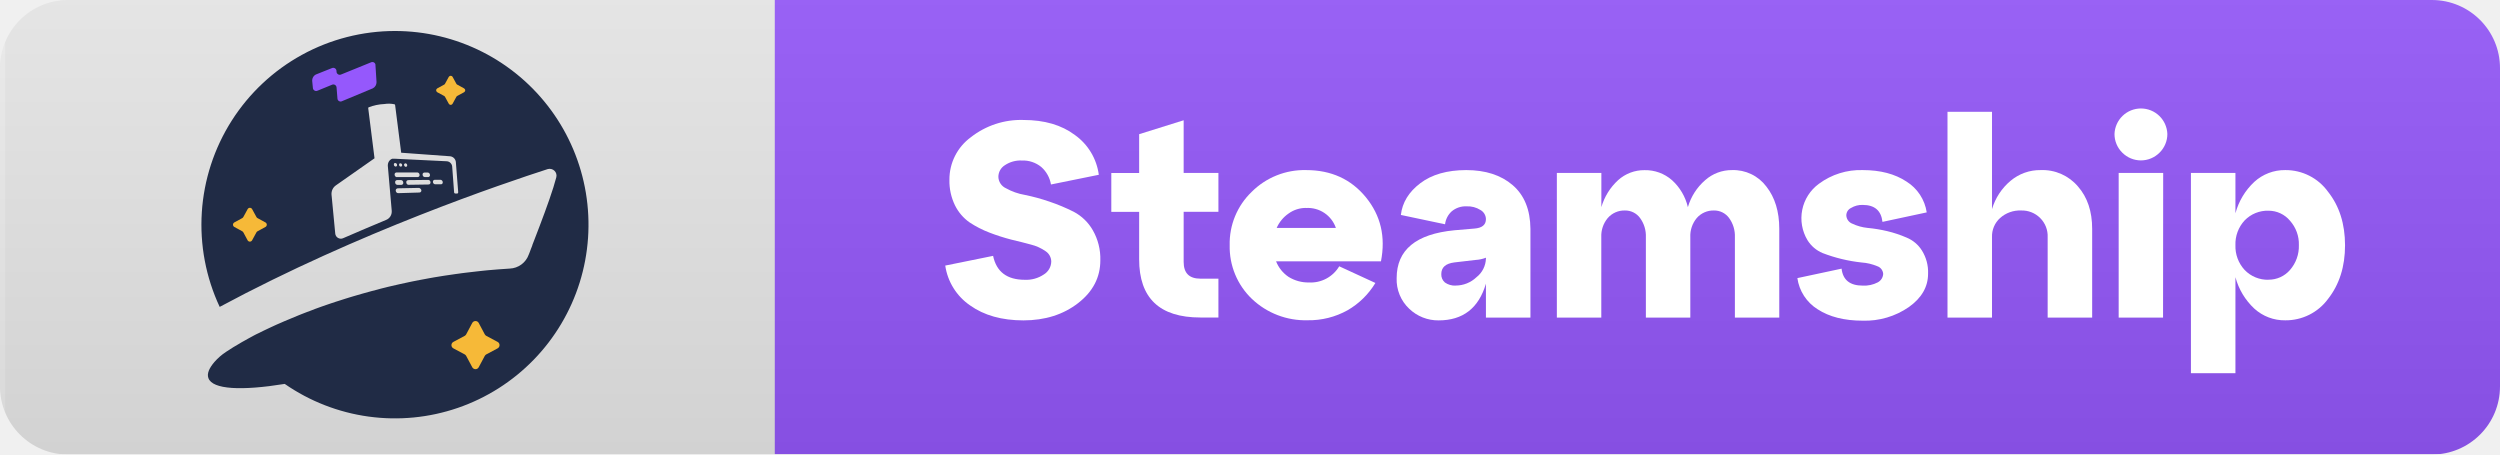
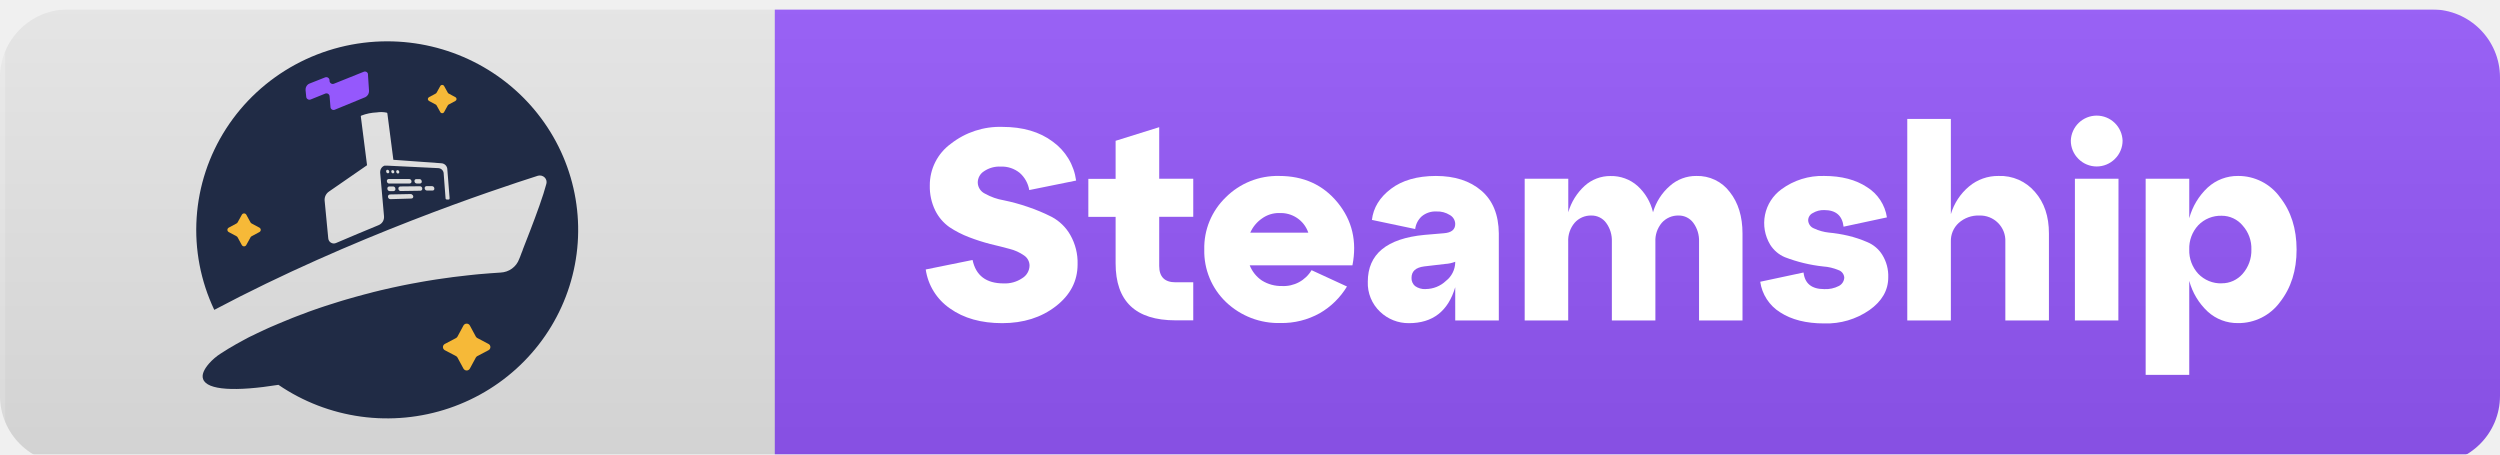
- <svg xmlns="http://www.w3.org/2000/svg" width="484" height="88" viewBox="0 0 484 88" fill="none">
+ <svg xmlns="http://www.w3.org/2000/svg" width="110" height="20" viewBox="0 0 110 20" fill="none">
  <g clip-path="url(#clip0_2_2)">
-     <mask id="mask0_2_2" style="mask-type:luminance" maskUnits="userSpaceOnUse" x="0" y="0" width="484" height="88">
-       <path d="M13.2 0H470.8C478.104 0 484 5.896 484 13.2V74.8C484 82.104 478.104 88 470.8 88H13.2C5.896 88 0 82.104 0 74.8V13.2C0 5.896 5.896 0 13.2 0Z" fill="white" />
+     <mask id="mask0_2_2" style="mask-type:luminance" maskUnits="userSpaceOnUse" x="0" y="0" width="110" height="21">
+       <path d="M3 0.413H107C108.66 0.413 110 1.753 110 3.413V17.413C110 19.073 108.66 20.413 107 20.413H3C1.34 20.413 0 19.073 0 17.413V3.413C0 1.753 1.34 0.413 3 0.413Z" fill="white" />
    </mask>
    <g mask="url(#mask0_2_2)">
-       <path d="M1 0H150.6V88H1V0Z" fill="#EAEAEA" />
-       <path d="M150 0H488.8V88H150V0Z" fill="#9558FC" />
-       <path d="M0 0H488.4V88H0V0Z" fill="url(#paint0_linear_2_2)" />
+       <path d="M0.227 0.413H34.227V20.413H0.227V0.413Z" fill="#EAEAEA" />
+       <path d="M34.091 0.413H111.091V20.413H34.091V0.413Z" fill="#9558FC" />
+       <path d="M0 0.413H111V20.413H0V0.413Z" fill="url(#paint0_linear_2_2)" />
    </g>
    <g clip-path="url(#clip1_2_2)">
-       <path fill-rule="evenodd" clip-rule="evenodd" d="M76.476 6C70.169 5.999 63.964 7.591 58.435 10.629C52.906 13.667 48.233 18.052 44.848 23.378C41.463 28.704 39.477 34.799 39.072 41.098C38.667 47.397 39.857 53.697 42.532 59.413C69.559 44.885 97.499 35.505 106.058 32.73C106.286 32.668 106.526 32.668 106.753 32.73C106.975 32.786 107.178 32.9 107.342 33.06C107.511 33.221 107.633 33.424 107.695 33.649C107.757 33.877 107.757 34.117 107.695 34.344C107.106 36.648 105.782 40.313 104.504 43.683C104.104 44.755 103.704 45.792 103.327 46.752L103.062 47.436V47.483C103.021 47.6 102.974 47.712 102.932 47.83C102.891 47.925 102.856 48.025 102.815 48.119L102.597 48.708C102.593 48.737 102.583 48.766 102.567 48.791L102.361 49.303C102.087 50.065 101.593 50.728 100.94 51.208C100.288 51.687 99.508 51.962 98.7 51.996L96.563 52.143L95.862 52.202L94.449 52.32L93.619 52.402L92.336 52.544L90.258 52.785L89.363 52.897L88.868 52.968L88.203 53.056L87.314 53.186L86.137 53.357L85.254 53.498L84.129 53.681L83.264 53.834L82.122 54.046L81.298 54.199L80.12 54.429L79.373 54.582L77.459 54.995L75.587 55.425L75.058 55.548L74.692 55.643L73.739 55.878L73.015 56.079L71.92 56.361L70.154 56.85L68.388 57.363L67.605 57.599L66.657 57.893L65.909 58.135L64.961 58.435L64.214 58.683L63.295 58.995L62.577 59.242L61.653 59.572L60.988 59.814L59.999 60.203L59.41 60.415L58.498 60.768L58.085 60.933L57.903 61.004L57.762 61.063L56.443 61.611L56.007 61.793L54.959 62.229L54.441 62.459L53.57 62.836L53.04 63.078L52.228 63.455L51.704 63.702L50.921 64.073L50.426 64.321L50.232 64.421L49.644 64.698L49.178 64.939C48.919 65.075 48.666 65.21 48.431 65.346L48.019 65.57L47.242 66.006L46.888 66.2L46.718 66.3C45.664 66.89 44.687 67.514 43.774 68.115C42.939 68.659 42.183 69.316 41.525 70.065C40.472 71.291 40.03 72.357 40.348 73.2C41.131 75.415 46.759 75.68 55.124 74.325C59.955 77.674 65.506 79.84 71.328 80.646C77.149 81.452 83.079 80.877 88.637 78.966C94.196 77.055 99.227 73.862 103.325 69.646C107.422 65.429 110.472 60.307 112.226 54.694C113.98 49.08 114.39 43.132 113.423 37.33C112.457 31.529 110.139 26.036 106.66 21.296C103.18 16.556 98.634 12.702 93.391 10.045C88.148 7.388 82.353 6.002 76.476 6ZM88.25 31.334C88.212 31.044 88.073 30.776 87.858 30.578C87.643 30.38 87.365 30.264 87.073 30.25L77.671 29.566L76.494 20.34C76.489 20.306 76.475 20.273 76.453 20.246C76.433 20.217 76.404 20.196 76.37 20.187C75.727 20.05 75.065 20.034 74.416 20.14C73.375 20.183 72.349 20.398 71.378 20.776C71.34 20.792 71.308 20.821 71.29 20.859C71.278 20.895 71.278 20.934 71.29 20.971L72.508 30.645L65.02 35.894C64.735 36.095 64.508 36.367 64.361 36.683C64.217 36.999 64.156 37.346 64.184 37.691L64.903 45.22C64.919 45.392 64.975 45.558 65.067 45.703C65.158 45.849 65.284 45.971 65.432 46.057C65.581 46.145 65.749 46.197 65.921 46.21C66.095 46.221 66.269 46.188 66.427 46.116C69.276 44.879 72.047 43.7 74.74 42.581C75.097 42.44 75.399 42.185 75.599 41.856C75.792 41.525 75.874 41.141 75.835 40.76L75.081 32.1V32.011C75.081 31.824 75.117 31.638 75.187 31.463C75.254 31.29 75.359 31.133 75.493 31.004C75.547 30.951 75.606 30.903 75.67 30.863L75.752 30.815C75.805 30.784 75.86 30.757 75.917 30.733C75.95 30.738 75.984 30.738 76.017 30.733H76.088H76.135H76.206C76.305 30.721 76.406 30.721 76.506 30.733L86.514 31.222C86.77 31.24 87.012 31.349 87.197 31.528C87.384 31.704 87.505 31.939 87.538 32.194L87.915 37.231C87.915 37.414 88.062 37.485 88.286 37.467H88.521C88.668 37.467 88.721 37.296 88.704 37.161L88.25 31.334ZM76.829 34.28H80.897C80.949 34.274 80.999 34.258 81.045 34.233C81.09 34.205 81.13 34.169 81.162 34.127C81.195 34.085 81.217 34.037 81.227 33.985C81.239 33.933 81.239 33.878 81.227 33.826C81.22 33.714 81.174 33.608 81.098 33.526C81.02 33.444 80.915 33.394 80.803 33.384H76.759C76.704 33.387 76.65 33.401 76.6 33.425C76.549 33.45 76.505 33.487 76.47 33.531C76.435 33.574 76.411 33.625 76.4 33.679C76.385 33.733 76.385 33.79 76.4 33.844C76.406 33.961 76.454 34.071 76.535 34.155C76.616 34.24 76.725 34.292 76.841 34.303L76.829 34.28ZM77.077 37.396L81.198 37.273C81.264 37.275 81.329 37.259 81.386 37.225C81.436 37.2 81.479 37.161 81.51 37.114C81.542 37.068 81.564 37.016 81.574 36.961C81.585 36.906 81.582 36.849 81.569 36.795C81.541 36.685 81.477 36.587 81.386 36.519C81.312 36.438 81.212 36.388 81.103 36.377L76.983 36.459C76.924 36.465 76.868 36.484 76.818 36.513C76.767 36.54 76.722 36.578 76.688 36.624C76.652 36.669 76.628 36.721 76.618 36.778C76.606 36.832 76.606 36.888 76.618 36.943C76.626 37.059 76.675 37.169 76.757 37.252C76.839 37.336 76.948 37.387 77.065 37.396H77.077ZM79.061 35.776L83.017 35.717C83.07 35.709 83.122 35.691 83.17 35.664C83.214 35.635 83.252 35.597 83.282 35.552C83.311 35.508 83.331 35.458 83.341 35.405C83.352 35.355 83.352 35.302 83.341 35.252C83.333 35.146 83.289 35.046 83.217 34.969C83.142 34.894 83.045 34.844 82.94 34.828L79.031 34.869C78.974 34.871 78.918 34.885 78.866 34.91C78.815 34.933 78.77 34.97 78.737 35.016C78.7 35.058 78.674 35.109 78.66 35.163C78.649 35.22 78.649 35.278 78.66 35.334C78.663 35.451 78.709 35.562 78.79 35.646C78.871 35.73 78.98 35.781 79.096 35.788L79.061 35.776ZM82.928 34.28H82.234C82.122 34.27 82.017 34.219 81.939 34.138C81.864 34.056 81.82 33.949 81.816 33.838C81.804 33.787 81.804 33.735 81.816 33.685C81.826 33.635 81.848 33.588 81.88 33.549C81.91 33.508 81.948 33.474 81.992 33.449C82.037 33.422 82.088 33.407 82.14 33.408H82.834C82.945 33.417 83.047 33.468 83.123 33.549C83.172 33.611 83.208 33.682 83.229 33.758C83.251 33.833 83.256 33.913 83.246 33.991C83.233 34.04 83.211 34.086 83.182 34.127C83.154 34.167 83.118 34.201 83.076 34.227C83.031 34.255 82.981 34.273 82.928 34.28ZM76.941 35.794H77.713C77.769 35.791 77.823 35.775 77.871 35.747C77.921 35.719 77.965 35.684 78.001 35.641C78.035 35.595 78.059 35.543 78.072 35.487C78.084 35.433 78.084 35.377 78.072 35.322C78.065 35.205 78.019 35.093 77.942 35.004C77.859 34.92 77.748 34.87 77.63 34.863H76.865C76.81 34.865 76.755 34.88 76.706 34.904C76.658 34.933 76.614 34.969 76.576 35.01C76.542 35.056 76.516 35.108 76.5 35.163C76.488 35.218 76.488 35.274 76.5 35.328C76.501 35.449 76.547 35.564 76.629 35.652C76.714 35.734 76.824 35.784 76.941 35.794ZM85.413 35.676H84.235C84.126 35.667 84.024 35.619 83.947 35.541C83.873 35.462 83.827 35.36 83.817 35.252C83.809 35.201 83.809 35.149 83.817 35.099C83.828 35.05 83.848 35.004 83.876 34.963C83.906 34.92 83.944 34.884 83.988 34.857C84.034 34.833 84.084 34.817 84.135 34.81H85.313C85.42 34.826 85.519 34.879 85.591 34.959C85.665 35.04 85.707 35.143 85.713 35.252C85.725 35.298 85.725 35.347 85.713 35.393C85.707 35.442 85.689 35.489 85.66 35.529C85.636 35.57 85.602 35.605 85.56 35.629C85.515 35.655 85.465 35.671 85.413 35.676ZM76.258 31.77C76.25 31.813 76.25 31.857 76.258 31.899C76.264 31.987 76.3 32.07 76.359 32.135C76.422 32.199 76.505 32.24 76.594 32.253C76.637 32.252 76.679 32.242 76.718 32.224C76.755 32.207 76.788 32.18 76.812 32.147C76.84 32.115 76.861 32.077 76.871 32.035C76.88 31.994 76.88 31.952 76.871 31.911C76.865 31.824 76.83 31.741 76.771 31.676C76.707 31.612 76.624 31.57 76.535 31.558C76.496 31.549 76.456 31.549 76.417 31.558C76.377 31.573 76.342 31.599 76.317 31.634C76.286 31.673 76.265 31.72 76.258 31.77ZM77.265 31.923C77.256 31.884 77.256 31.844 77.265 31.805C77.276 31.764 77.296 31.726 77.324 31.693C77.35 31.662 77.382 31.636 77.418 31.617C77.459 31.608 77.501 31.608 77.542 31.617C77.627 31.627 77.706 31.666 77.766 31.729C77.814 31.783 77.844 31.851 77.854 31.923C77.863 31.964 77.863 32.006 77.854 32.047C77.845 32.087 77.827 32.126 77.801 32.159C77.773 32.191 77.739 32.217 77.701 32.235C77.664 32.254 77.624 32.264 77.583 32.265C77.495 32.254 77.414 32.212 77.353 32.147C77.301 32.084 77.27 32.005 77.265 31.923ZM78.237 31.829C78.228 31.869 78.228 31.912 78.237 31.953C78.242 32.04 78.278 32.123 78.337 32.188C78.397 32.252 78.479 32.291 78.566 32.3C78.607 32.299 78.647 32.289 78.684 32.271C78.719 32.25 78.751 32.224 78.778 32.194C78.802 32.162 78.819 32.126 78.831 32.088C78.84 32.047 78.84 32.005 78.831 31.964C78.825 31.877 78.79 31.794 78.731 31.729C78.67 31.669 78.592 31.63 78.507 31.617C78.466 31.617 78.426 31.628 78.39 31.646C78.35 31.663 78.316 31.689 78.29 31.723C78.257 31.75 78.231 31.784 78.213 31.823L78.237 31.829Z" fill="#202B45" />
-       <path d="M87.626 14.89L88.35 16.216C88.386 16.287 88.444 16.345 88.515 16.381L89.84 17.106C89.907 17.145 89.963 17.199 90.005 17.265C90.043 17.331 90.064 17.406 90.064 17.483C90.064 17.559 90.043 17.635 90.005 17.701C89.963 17.766 89.907 17.821 89.84 17.86L88.515 18.579C88.445 18.618 88.388 18.678 88.35 18.749L87.626 20.075C87.59 20.144 87.534 20.201 87.467 20.24C87.401 20.279 87.326 20.299 87.25 20.299C87.173 20.299 87.098 20.279 87.032 20.24C86.968 20.199 86.915 20.142 86.879 20.075L86.155 18.749C86.117 18.678 86.06 18.618 85.99 18.579L84.659 17.86C84.595 17.819 84.541 17.765 84.5 17.701C84.462 17.635 84.441 17.559 84.441 17.483C84.441 17.406 84.462 17.331 84.5 17.265C84.541 17.201 84.595 17.146 84.659 17.106L85.99 16.381C86.061 16.345 86.119 16.287 86.155 16.216L86.879 14.89C86.917 14.823 86.972 14.767 87.038 14.726C87.104 14.688 87.179 14.668 87.255 14.667C87.33 14.668 87.403 14.688 87.467 14.726C87.534 14.765 87.59 14.822 87.626 14.89Z" fill="#F6B938" />
-       <path d="M48.808 40.478L49.65 42.021C49.697 42.105 49.766 42.174 49.85 42.222L51.392 43.064C51.472 43.104 51.538 43.168 51.58 43.247C51.627 43.323 51.651 43.411 51.651 43.5C51.651 43.589 51.627 43.677 51.58 43.753C51.538 43.832 51.472 43.896 51.392 43.936L49.85 44.779C49.766 44.826 49.697 44.895 49.65 44.979L48.808 46.522C48.764 46.6 48.702 46.665 48.625 46.711C48.549 46.757 48.461 46.782 48.372 46.782C48.283 46.782 48.195 46.757 48.119 46.711C48.043 46.665 47.98 46.6 47.936 46.522L47.106 44.979C47.059 44.895 46.989 44.826 46.906 44.779L45.364 43.936C45.286 43.892 45.221 43.83 45.175 43.753C45.129 43.677 45.105 43.589 45.105 43.5C45.105 43.411 45.129 43.323 45.175 43.247C45.221 43.17 45.286 43.108 45.364 43.064L46.906 42.222C46.989 42.174 47.059 42.105 47.106 42.021L47.948 40.478C47.992 40.402 48.055 40.339 48.131 40.295C48.206 40.253 48.291 40.23 48.378 40.23C48.465 40.23 48.55 40.253 48.625 40.295C48.701 40.339 48.764 40.402 48.808 40.478Z" fill="#F6B938" />
-       <path d="M92.677 62.518L93.855 64.733C93.922 64.851 94.02 64.949 94.137 65.016L96.345 66.195C96.458 66.253 96.552 66.343 96.616 66.454C96.679 66.563 96.712 66.687 96.71 66.813C96.712 66.939 96.68 67.064 96.616 67.172C96.55 67.283 96.457 67.375 96.345 67.438L94.137 68.616C94.019 68.682 93.921 68.78 93.855 68.899L92.677 71.102C92.615 71.213 92.526 71.306 92.418 71.373C92.308 71.438 92.182 71.473 92.053 71.473C91.927 71.474 91.802 71.439 91.694 71.373C91.584 71.308 91.492 71.214 91.429 71.102L90.252 68.899C90.188 68.78 90.092 68.682 89.975 68.616L87.768 67.438C87.656 67.377 87.563 67.287 87.497 67.178C87.432 67.068 87.397 66.942 87.397 66.813C87.397 66.686 87.432 66.562 87.497 66.454C87.561 66.343 87.655 66.253 87.768 66.195L89.975 65.016C90.091 64.948 90.187 64.851 90.252 64.733L91.429 62.518C91.492 62.406 91.584 62.312 91.694 62.247C91.803 62.183 91.927 62.151 92.053 62.153C92.181 62.151 92.307 62.184 92.418 62.247C92.526 62.315 92.615 62.408 92.677 62.518Z" fill="#F6B938" />
-       <path fill-rule="evenodd" clip-rule="evenodd" d="M65.162 17C65.166 16.893 65.142 16.787 65.091 16.693C65.044 16.595 64.971 16.511 64.879 16.452C64.792 16.392 64.69 16.358 64.585 16.352C64.477 16.342 64.369 16.363 64.273 16.41L61.482 17.553C61.386 17.601 61.278 17.623 61.17 17.618C61.063 17.613 60.959 17.578 60.87 17.518C60.776 17.464 60.698 17.384 60.646 17.288C60.598 17.193 60.572 17.089 60.57 16.982L60.446 15.721C60.421 15.457 60.477 15.193 60.605 14.961C60.729 14.725 60.925 14.535 61.164 14.419L64.249 13.188C64.347 13.142 64.454 13.121 64.561 13.129C64.67 13.139 64.775 13.175 64.867 13.235C64.956 13.298 65.028 13.38 65.079 13.476C65.126 13.576 65.15 13.685 65.15 13.795V13.842C65.145 13.948 65.17 14.054 65.221 14.148C65.272 14.242 65.347 14.321 65.438 14.378C65.526 14.437 65.627 14.472 65.733 14.478C65.84 14.485 65.947 14.465 66.045 14.419L71.843 12.062C71.939 12.018 72.045 11.999 72.15 12.009C72.255 12.018 72.357 12.054 72.444 12.116C72.529 12.177 72.597 12.258 72.644 12.351C72.686 12.448 72.702 12.553 72.691 12.658L72.897 15.904C72.898 16.15 72.833 16.392 72.709 16.605C72.58 16.824 72.389 17 72.161 17.111L66.204 19.592C66.109 19.641 66.004 19.663 65.898 19.657C65.793 19.648 65.692 19.613 65.603 19.556C65.515 19.5 65.444 19.42 65.397 19.327C65.346 19.233 65.322 19.127 65.326 19.02L65.162 17Z" fill="#9558FC" />
+       <path fill-rule="evenodd" clip-rule="evenodd" d="M17.04 1.818C15.626 1.818 14.234 2.17 12.994 2.842C11.755 3.514 10.707 4.484 9.948 5.662C9.188 6.841 8.743 8.189 8.652 9.582C8.561 10.976 8.828 12.369 9.428 13.634C15.489 10.42 21.754 8.345 23.673 7.731C23.724 7.718 23.778 7.718 23.829 7.731C23.879 7.744 23.924 7.769 23.961 7.804C23.999 7.84 24.026 7.885 24.04 7.935C24.054 7.985 24.054 8.038 24.04 8.088C23.908 8.598 23.611 9.409 23.325 10.154C23.235 10.391 23.145 10.621 23.061 10.833L23.002 10.984V10.995C22.992 11.021 22.982 11.046 22.972 11.072C22.963 11.092 22.955 11.115 22.946 11.135L22.897 11.266C22.896 11.272 22.894 11.278 22.891 11.284L22.844 11.397C22.783 11.566 22.672 11.713 22.526 11.819C22.38 11.925 22.205 11.985 22.023 11.993L21.544 12.026L21.387 12.039L21.07 12.065L20.884 12.083L20.596 12.114L20.13 12.168L19.93 12.192L19.819 12.208L19.669 12.228L19.47 12.256L19.206 12.294L19.008 12.325L18.756 12.366L18.562 12.4L18.306 12.447L18.121 12.48L17.857 12.531L17.689 12.565L17.26 12.656L16.84 12.752L16.722 12.779L16.64 12.8L16.426 12.852L16.264 12.896L16.018 12.959L15.622 13.067L15.226 13.18L15.05 13.232L14.838 13.298L14.67 13.351L14.458 13.418L14.29 13.472L14.084 13.541L13.923 13.596L13.716 13.669L13.567 13.722L13.345 13.809L13.213 13.855L13.008 13.934L12.916 13.97L12.875 13.986L12.843 13.999L12.547 14.12L12.45 14.16L12.215 14.257L12.099 14.308L11.903 14.391L11.784 14.444L11.602 14.528L11.485 14.583L11.309 14.665L11.198 14.72L11.155 14.742L11.023 14.803L10.918 14.856C10.86 14.886 10.804 14.916 10.751 14.946L10.659 14.996L10.484 15.092L10.405 15.135L10.367 15.157C10.13 15.288 9.911 15.426 9.707 15.559C9.519 15.679 9.35 15.824 9.202 15.99C8.966 16.261 8.867 16.497 8.938 16.683C9.114 17.174 10.376 17.232 12.252 16.933C13.335 17.673 14.58 18.152 15.885 18.331C17.191 18.509 18.52 18.382 19.767 17.959C21.013 17.536 22.142 16.83 23.06 15.897C23.979 14.965 24.663 13.832 25.056 12.59C25.45 11.348 25.542 10.032 25.325 8.749C25.108 7.465 24.589 6.25 23.808 5.202C23.028 4.153 22.009 3.301 20.833 2.713C19.657 2.125 18.358 1.819 17.04 1.818ZM19.68 7.422C19.672 7.358 19.64 7.299 19.592 7.255C19.544 7.211 19.482 7.186 19.416 7.183L17.308 7.031L17.044 4.99C17.043 4.983 17.04 4.976 17.035 4.97C17.03 4.963 17.024 4.958 17.016 4.957C16.872 4.926 16.723 4.923 16.578 4.946C16.345 4.956 16.114 5.003 15.897 5.087C15.888 5.09 15.881 5.097 15.877 5.105C15.874 5.113 15.874 5.122 15.877 5.13L16.15 7.27L14.471 8.431C14.407 8.476 14.356 8.536 14.323 8.606C14.291 8.675 14.277 8.752 14.284 8.829L14.444 10.494C14.448 10.532 14.461 10.569 14.482 10.601C14.502 10.633 14.53 10.66 14.563 10.679C14.597 10.699 14.634 10.71 14.673 10.713C14.712 10.716 14.751 10.708 14.786 10.692C15.425 10.419 16.047 10.158 16.65 9.91C16.731 9.879 16.798 9.823 16.843 9.75C16.886 9.677 16.905 9.592 16.896 9.508L16.727 7.592V7.572C16.727 7.531 16.735 7.49 16.751 7.451C16.766 7.413 16.789 7.378 16.819 7.349C16.831 7.338 16.845 7.327 16.859 7.318L16.878 7.308C16.889 7.301 16.902 7.295 16.915 7.289C16.922 7.29 16.93 7.29 16.937 7.289H16.953H16.963H16.979C17.002 7.287 17.024 7.287 17.047 7.289L19.291 7.398C19.348 7.402 19.402 7.426 19.444 7.465C19.486 7.504 19.513 7.556 19.52 7.613L19.605 8.727C19.605 8.767 19.638 8.783 19.688 8.779H19.741C19.774 8.779 19.786 8.741 19.782 8.711L19.68 7.422ZM17.119 8.074H18.031C18.043 8.073 18.054 8.069 18.064 8.064C18.075 8.057 18.084 8.05 18.091 8.04C18.098 8.031 18.103 8.02 18.105 8.009C18.108 7.997 18.108 7.985 18.105 7.974C18.104 7.949 18.093 7.925 18.076 7.907C18.059 7.889 18.035 7.878 18.01 7.876H17.103C17.091 7.876 17.079 7.88 17.068 7.885C17.056 7.891 17.046 7.899 17.039 7.908C17.031 7.918 17.025 7.929 17.023 7.941C17.019 7.953 17.019 7.966 17.023 7.978C17.024 8.003 17.035 8.028 17.053 8.046C17.071 8.065 17.096 8.077 17.122 8.079L17.119 8.074ZM17.174 8.763L18.099 8.736C18.113 8.737 18.128 8.733 18.141 8.726C18.152 8.72 18.162 8.711 18.169 8.701C18.176 8.691 18.181 8.679 18.183 8.667C18.185 8.655 18.185 8.642 18.182 8.63C18.176 8.606 18.161 8.584 18.141 8.569C18.124 8.552 18.102 8.54 18.078 8.538L17.153 8.556C17.14 8.558 17.128 8.562 17.116 8.568C17.105 8.574 17.095 8.582 17.087 8.593C17.079 8.602 17.074 8.614 17.072 8.627C17.069 8.639 17.069 8.651 17.072 8.663C17.073 8.689 17.084 8.713 17.103 8.732C17.121 8.75 17.146 8.761 17.172 8.763H17.174ZM17.619 8.405L18.506 8.392C18.519 8.39 18.53 8.386 18.541 8.38C18.551 8.374 18.559 8.365 18.566 8.355C18.573 8.346 18.577 8.335 18.579 8.323C18.582 8.312 18.582 8.3 18.579 8.289C18.578 8.266 18.568 8.244 18.551 8.226C18.535 8.21 18.513 8.199 18.489 8.195L17.613 8.204C17.6 8.205 17.587 8.208 17.576 8.213C17.564 8.219 17.554 8.227 17.547 8.237C17.538 8.246 17.533 8.257 17.53 8.269C17.527 8.282 17.527 8.295 17.53 8.307C17.53 8.333 17.541 8.358 17.559 8.376C17.577 8.395 17.601 8.406 17.627 8.408L17.619 8.405ZM18.487 8.074H18.331C18.306 8.072 18.282 8.061 18.265 8.043C18.248 8.024 18.238 8.001 18.237 7.976C18.235 7.965 18.235 7.953 18.237 7.942C18.24 7.931 18.244 7.921 18.252 7.912C18.258 7.903 18.267 7.896 18.277 7.89C18.287 7.884 18.298 7.881 18.31 7.881H18.466C18.49 7.883 18.513 7.894 18.53 7.912C18.541 7.926 18.549 7.942 18.554 7.958C18.559 7.975 18.56 7.993 18.558 8.01C18.555 8.021 18.55 8.031 18.544 8.04C18.537 8.049 18.529 8.057 18.52 8.062C18.51 8.069 18.498 8.073 18.487 8.074ZM17.144 8.409H17.317C17.33 8.408 17.342 8.405 17.353 8.399C17.364 8.392 17.374 8.385 17.382 8.375C17.389 8.365 17.395 8.353 17.398 8.341C17.4 8.329 17.4 8.317 17.398 8.305C17.396 8.279 17.386 8.254 17.369 8.234C17.35 8.216 17.325 8.205 17.299 8.203H17.127C17.115 8.204 17.102 8.207 17.091 8.212C17.081 8.219 17.071 8.226 17.062 8.236C17.055 8.246 17.049 8.257 17.045 8.269C17.043 8.281 17.043 8.294 17.045 8.306C17.046 8.333 17.056 8.358 17.074 8.378C17.093 8.396 17.118 8.407 17.144 8.409ZM19.044 8.383H18.78C18.755 8.381 18.732 8.37 18.715 8.353C18.698 8.335 18.688 8.313 18.686 8.289C18.684 8.278 18.684 8.266 18.686 8.255C18.689 8.244 18.693 8.234 18.699 8.225C18.706 8.216 18.714 8.208 18.724 8.202C18.735 8.196 18.746 8.193 18.757 8.191H19.021C19.045 8.195 19.067 8.207 19.084 8.224C19.1 8.242 19.11 8.265 19.111 8.289C19.114 8.299 19.114 8.31 19.111 8.32C19.11 8.331 19.106 8.341 19.099 8.35C19.094 8.359 19.086 8.367 19.077 8.372C19.067 8.378 19.055 8.382 19.044 8.383ZM16.991 7.519C16.989 7.528 16.989 7.538 16.991 7.547C16.992 7.567 17 7.585 17.014 7.6C17.028 7.614 17.046 7.623 17.066 7.626C17.076 7.625 17.085 7.623 17.094 7.619C17.102 7.615 17.11 7.61 17.115 7.602C17.122 7.595 17.126 7.587 17.128 7.577C17.13 7.568 17.13 7.559 17.128 7.55C17.127 7.531 17.119 7.512 17.106 7.498C17.092 7.484 17.073 7.475 17.053 7.472C17.044 7.47 17.035 7.47 17.027 7.472C17.018 7.475 17.01 7.481 17.004 7.489C16.997 7.497 16.992 7.508 16.991 7.519ZM17.217 7.553C17.215 7.544 17.215 7.535 17.217 7.527C17.219 7.517 17.224 7.509 17.23 7.502C17.236 7.495 17.243 7.489 17.251 7.485C17.26 7.483 17.27 7.483 17.279 7.485C17.298 7.487 17.316 7.496 17.329 7.51C17.34 7.522 17.347 7.537 17.349 7.553C17.351 7.562 17.351 7.571 17.349 7.58C17.347 7.589 17.343 7.598 17.337 7.605C17.331 7.612 17.323 7.618 17.314 7.622C17.306 7.626 17.297 7.628 17.288 7.628C17.268 7.626 17.25 7.617 17.237 7.602C17.225 7.588 17.218 7.571 17.217 7.553ZM17.435 7.532C17.433 7.541 17.433 7.55 17.435 7.559C17.436 7.579 17.444 7.597 17.457 7.611C17.471 7.625 17.489 7.634 17.509 7.636C17.518 7.636 17.527 7.634 17.535 7.63C17.543 7.625 17.55 7.619 17.556 7.613C17.561 7.606 17.565 7.598 17.568 7.589C17.57 7.58 17.57 7.571 17.568 7.562C17.567 7.542 17.559 7.524 17.546 7.51C17.532 7.496 17.514 7.488 17.495 7.485C17.486 7.485 17.477 7.487 17.469 7.491C17.46 7.495 17.452 7.501 17.447 7.508C17.439 7.514 17.433 7.522 17.429 7.531L17.435 7.532Z" fill="#202B45" />
+       <path d="M19.541 3.785L19.703 4.078C19.711 4.094 19.724 4.107 19.74 4.115L20.037 4.275C20.052 4.283 20.064 4.296 20.074 4.31C20.082 4.325 20.087 4.341 20.087 4.358C20.087 4.375 20.082 4.392 20.074 4.406C20.064 4.421 20.052 4.433 20.037 4.442L19.74 4.601C19.724 4.609 19.711 4.623 19.703 4.638L19.541 4.932C19.532 4.947 19.52 4.96 19.505 4.968C19.49 4.977 19.473 4.981 19.456 4.981C19.439 4.981 19.422 4.977 19.407 4.968C19.393 4.959 19.381 4.947 19.373 4.932L19.21 4.638C19.202 4.623 19.189 4.609 19.174 4.601L18.875 4.442C18.861 4.433 18.849 4.421 18.84 4.406C18.831 4.392 18.826 4.375 18.826 4.358C18.826 4.341 18.831 4.325 18.84 4.31C18.849 4.296 18.861 4.284 18.875 4.275L19.174 4.115C19.189 4.107 19.202 4.094 19.21 4.078L19.373 3.785C19.381 3.77 19.394 3.757 19.408 3.748C19.423 3.74 19.44 3.736 19.457 3.735C19.474 3.736 19.49 3.74 19.505 3.748C19.52 3.757 19.532 3.77 19.541 3.785Z" fill="#F6B938" />
+       <path d="M10.836 9.445L11.024 9.787C11.035 9.805 11.051 9.82 11.069 9.831L11.415 10.017C11.433 10.026 11.448 10.04 11.457 10.058C11.468 10.075 11.473 10.094 11.473 10.114C11.473 10.133 11.468 10.153 11.457 10.17C11.448 10.187 11.433 10.201 11.415 10.21L11.069 10.396C11.051 10.407 11.035 10.422 11.024 10.441L10.836 10.782C10.826 10.799 10.812 10.814 10.795 10.824C10.778 10.834 10.758 10.84 10.738 10.84C10.718 10.84 10.698 10.834 10.681 10.824C10.664 10.814 10.65 10.799 10.64 10.782L10.454 10.441C10.443 10.422 10.428 10.407 10.409 10.396L10.063 10.21C10.046 10.2 10.031 10.187 10.021 10.17C10.011 10.153 10.005 10.133 10.005 10.114C10.005 10.094 10.011 10.075 10.021 10.058C10.031 10.041 10.046 10.027 10.063 10.017L10.409 9.831C10.428 9.82 10.443 9.805 10.454 9.787L10.643 9.445C10.653 9.428 10.667 9.414 10.684 9.405C10.701 9.395 10.72 9.39 10.739 9.39C10.759 9.39 10.778 9.395 10.795 9.405C10.812 9.414 10.826 9.428 10.836 9.445Z" fill="#F6B938" />
+       <path d="M20.673 14.321L20.937 14.811C20.952 14.837 20.974 14.858 21 14.873L21.495 15.134C21.521 15.147 21.542 15.167 21.556 15.191C21.57 15.215 21.578 15.243 21.577 15.271C21.578 15.299 21.571 15.326 21.556 15.35C21.542 15.375 21.521 15.395 21.495 15.409L21 15.669C20.974 15.684 20.952 15.706 20.937 15.732L20.673 16.22C20.659 16.244 20.639 16.265 20.615 16.279C20.59 16.294 20.562 16.302 20.533 16.302C20.505 16.302 20.477 16.294 20.453 16.279C20.428 16.265 20.407 16.244 20.393 16.22L20.129 15.732C20.115 15.706 20.093 15.684 20.067 15.669L19.572 15.409C19.547 15.395 19.526 15.376 19.511 15.351C19.497 15.327 19.489 15.299 19.489 15.271C19.489 15.243 19.497 15.215 19.511 15.191C19.526 15.167 19.547 15.147 19.572 15.134L20.067 14.873C20.093 14.858 20.115 14.837 20.129 14.811L20.393 14.321C20.407 14.296 20.428 14.275 20.453 14.261C20.477 14.246 20.505 14.239 20.533 14.24C20.562 14.239 20.59 14.247 20.615 14.261C20.639 14.276 20.659 14.296 20.673 14.321Z" fill="#F6B938" />
+       <path fill-rule="evenodd" clip-rule="evenodd" d="M14.503 4.251C14.504 4.228 14.498 4.204 14.487 4.184C14.477 4.162 14.46 4.143 14.44 4.13C14.42 4.117 14.397 4.109 14.374 4.108C14.35 4.106 14.325 4.11 14.304 4.121L13.678 4.374C13.656 4.384 13.632 4.389 13.608 4.388C13.584 4.387 13.56 4.379 13.541 4.366C13.519 4.354 13.502 4.336 13.49 4.315C13.479 4.294 13.474 4.271 13.473 4.247L13.445 3.969C13.44 3.91 13.452 3.852 13.481 3.8C13.509 3.748 13.553 3.706 13.607 3.681L14.298 3.408C14.32 3.398 14.344 3.394 14.368 3.395C14.393 3.397 14.416 3.405 14.437 3.419C14.457 3.432 14.473 3.451 14.484 3.472C14.495 3.494 14.5 3.518 14.5 3.542V3.553C14.499 3.576 14.505 3.6 14.516 3.621C14.528 3.641 14.544 3.659 14.565 3.671C14.585 3.685 14.607 3.692 14.631 3.694C14.655 3.695 14.679 3.691 14.701 3.681L16.001 3.159C16.023 3.149 16.046 3.145 16.07 3.148C16.094 3.149 16.116 3.157 16.136 3.171C16.155 3.185 16.17 3.202 16.181 3.223C16.19 3.244 16.194 3.268 16.191 3.291L16.238 4.009C16.238 4.063 16.223 4.117 16.195 4.164C16.166 4.212 16.124 4.251 16.073 4.276L14.737 4.825C14.715 4.836 14.692 4.841 14.668 4.839C14.644 4.837 14.622 4.83 14.602 4.817C14.582 4.804 14.566 4.787 14.556 4.766C14.544 4.745 14.539 4.722 14.54 4.698L14.503 4.251Z" fill="#9558FC" />
    </g>
-     <path d="M183 51.416L192.262 49.536C192.914 52.628 194.961 54.171 198.404 54.167C199.704 54.229 200.99 53.871 202.07 53.146C202.505 52.885 202.867 52.519 203.121 52.08C203.376 51.642 203.514 51.146 203.524 50.639C203.52 50.244 203.42 49.856 203.232 49.509C203.044 49.161 202.775 48.865 202.446 48.646C201.582 48.041 200.613 47.601 199.589 47.349C198.442 47.029 197.163 46.722 195.766 46.384C194.342 46.014 192.94 45.565 191.567 45.036C190.204 44.518 188.903 43.849 187.688 43.043C186.495 42.199 185.532 41.07 184.886 39.76C184.136 38.219 183.767 36.521 183.808 34.809C183.797 33.204 184.167 31.62 184.888 30.188C185.61 28.755 186.662 27.514 187.957 26.568C190.854 24.296 194.456 23.114 198.135 23.227C202.196 23.227 205.517 24.197 208.099 26.135C209.358 27.033 210.418 28.18 211.215 29.505C212.011 30.83 212.527 32.305 212.73 33.837L203.468 35.717C203.25 34.405 202.586 33.207 201.588 32.327C200.529 31.465 199.192 31.019 197.828 31.074C196.661 31.017 195.507 31.338 194.537 31.988C194.153 32.227 193.835 32.56 193.616 32.956C193.397 33.352 193.282 33.798 193.284 34.251C193.3 34.717 193.446 35.169 193.705 35.556C193.964 35.944 194.326 36.251 194.75 36.444C195.888 37.08 197.126 37.517 198.41 37.735C200.016 38.061 201.599 38.492 203.148 39.026C204.782 39.575 206.373 40.241 207.911 41.019C209.443 41.836 210.712 43.07 211.571 44.579C212.581 46.347 213.084 48.359 213.025 50.395C213.025 53.699 211.59 56.463 208.719 58.686C205.849 60.908 202.321 62.022 198.135 62.026C193.957 62.026 190.51 61.057 187.794 59.118C186.507 58.234 185.417 57.093 184.592 55.768C183.767 54.443 183.225 52.961 183 51.416Z" fill="white" />
-     <path d="M220.539 41.019H215.149V33.499H220.539V25.979L229.156 23.284V33.48H235.886V41H229.156V50.714C229.156 52.87 230.234 53.948 232.39 53.948H235.886V61.468H232.39C224.485 61.468 220.535 57.708 220.539 50.188V41.019Z" fill="white" />
-     <path d="M252.87 32.929C257.716 32.929 261.575 34.688 264.445 38.205C267.315 41.723 268.284 45.853 267.353 50.595H247.048C247.531 51.823 248.377 52.875 249.473 53.609C250.655 54.337 252.021 54.711 253.409 54.687C254.579 54.748 255.744 54.489 256.778 53.937C257.811 53.385 258.675 52.561 259.275 51.554L266.275 54.781C264.956 56.969 263.104 58.787 260.891 60.064C258.524 61.383 255.849 62.051 253.139 62.001C251.163 62.054 249.195 61.718 247.349 61.01C245.502 60.303 243.813 59.238 242.379 57.877C240.977 56.541 239.869 54.926 239.127 53.137C238.384 51.348 238.023 49.423 238.067 47.487C238.02 45.562 238.373 43.649 239.106 41.868C239.839 40.088 240.934 38.48 242.323 37.146C243.703 35.765 245.35 34.68 247.163 33.955C248.976 33.23 250.918 32.88 252.87 32.929ZM252.87 40.255C251.651 40.241 250.461 40.619 249.473 41.333C248.456 42.032 247.655 43.003 247.161 44.134H258.629C258.224 42.948 257.442 41.928 256.401 41.23C255.361 40.531 254.121 40.193 252.87 40.267V40.255Z" fill="white" />
-     <path d="M283.853 32.928C287.588 32.928 290.586 33.898 292.846 35.836C295.107 37.775 296.256 40.595 296.293 44.297V61.487H287.676V54.919C286.281 59.657 283.229 62.026 278.52 62.026C276.394 62.051 274.343 61.239 272.811 59.763C272.009 59.005 271.379 58.085 270.962 57.064C270.544 56.042 270.35 54.944 270.392 53.841C270.392 48.381 274.125 45.293 281.591 44.579L285.414 44.253C286.924 44.146 287.676 43.532 287.676 42.423C287.67 42.057 287.567 41.7 287.377 41.388C287.188 41.075 286.919 40.818 286.598 40.643C285.81 40.149 284.89 39.906 283.96 39.947C282.904 39.891 281.865 40.236 281.052 40.913C280.335 41.566 279.877 42.456 279.761 43.419L271.207 41.614C271.487 39.208 272.74 37.161 274.967 35.473C277.194 33.785 280.156 32.937 283.853 32.928ZM281.81 55.283C283.314 55.284 284.76 54.705 285.846 53.666C286.398 53.236 286.849 52.69 287.165 52.066C287.481 51.441 287.656 50.755 287.676 50.056V49.893C287.039 50.141 286.366 50.287 285.683 50.325L281.541 50.808C279.849 51.027 279.034 51.779 279.034 53.07C279.02 53.375 279.075 53.679 279.196 53.959C279.316 54.239 279.499 54.488 279.73 54.687C280.336 55.115 281.069 55.329 281.81 55.295V55.283Z" fill="white" />
-     <path d="M335.336 32.929C336.614 32.888 337.883 33.156 339.036 33.709C340.189 34.262 341.192 35.084 341.96 36.106C343.631 38.224 344.467 40.954 344.467 44.297V61.487H335.875V45.92C335.929 44.589 335.532 43.279 334.747 42.204C334.414 41.747 333.976 41.376 333.47 41.123C332.964 40.87 332.405 40.742 331.839 40.75C331.21 40.73 330.584 40.851 330.006 41.102C329.429 41.354 328.914 41.73 328.499 42.204C327.63 43.242 327.183 44.568 327.245 45.92V61.487H318.641V45.92C318.695 44.589 318.298 43.279 317.513 42.204C317.179 41.746 316.74 41.375 316.233 41.122C315.726 40.869 315.165 40.741 314.599 40.75C313.97 40.731 313.346 40.852 312.769 41.104C312.193 41.355 311.679 41.731 311.265 42.204C310.396 43.242 309.949 44.568 310.011 45.92V61.487H301.407V33.48H310.024V40.104C310.602 38.1 311.721 36.294 313.258 34.884C314.658 33.617 316.483 32.924 318.372 32.941C320.33 32.895 322.235 33.589 323.705 34.884C325.234 36.272 326.305 38.093 326.775 40.104C327.362 38.078 328.522 36.265 330.116 34.884C331.553 33.607 333.414 32.91 335.336 32.929Z" fill="white" />
-     <path d="M347.97 53.841L356.531 52.011C356.781 54.2 358.146 55.295 360.623 55.295C361.631 55.35 362.635 55.134 363.531 54.668C363.833 54.51 364.089 54.276 364.274 53.99C364.458 53.703 364.565 53.373 364.584 53.033C364.564 52.69 364.44 52.362 364.228 52.092C364.017 51.822 363.727 51.623 363.399 51.522C362.456 51.128 361.455 50.891 360.435 50.821C357.836 50.544 355.285 49.929 352.846 48.991C351.645 48.484 350.63 47.62 349.938 46.515C348.871 44.747 348.505 42.643 348.914 40.618C349.322 38.593 350.475 36.796 352.144 35.579C354.591 33.766 357.579 32.832 360.623 32.928C364.038 32.928 366.852 33.668 369.083 35.141C370.133 35.793 371.028 36.665 371.706 37.697C372.385 38.73 372.831 39.897 373.013 41.119L364.446 42.956C364.195 40.762 362.923 39.672 360.623 39.672C359.828 39.644 359.041 39.849 358.361 40.261C358.087 40.39 357.857 40.594 357.695 40.849C357.533 41.104 357.446 41.4 357.446 41.702C357.462 42.058 357.583 42.401 357.794 42.687C358.004 42.974 358.296 43.192 358.63 43.313C359.547 43.743 360.53 44.017 361.538 44.121C362.827 44.241 364.107 44.45 365.367 44.748C366.655 45.054 367.913 45.474 369.127 46.001C370.353 46.507 371.389 47.383 372.091 48.508C372.924 49.848 373.337 51.406 373.276 52.983C373.276 55.527 372.037 57.681 369.56 59.444C366.938 61.258 363.803 62.183 360.617 62.082C357.061 62.082 354.153 61.347 351.893 59.876C350.838 59.218 349.941 58.336 349.263 57.294C348.585 56.251 348.144 55.072 347.97 53.841Z" fill="white" />
-     <path d="M395.078 32.929C396.444 32.873 397.805 33.131 399.056 33.681C400.307 34.232 401.416 35.061 402.298 36.106C404.128 38.195 405.043 40.925 405.043 44.297V61.487H396.426V45.92C396.457 45.233 396.343 44.548 396.093 43.908C395.842 43.268 395.46 42.687 394.972 42.204C394.493 41.725 393.922 41.349 393.292 41.099C392.663 40.849 391.989 40.73 391.312 40.75C389.811 40.684 388.343 41.206 387.22 42.204C386.702 42.67 386.294 43.245 386.023 43.888C385.752 44.53 385.626 45.224 385.653 45.92V61.487H377.036V21.648H385.653V40.48C386.288 38.334 387.544 36.424 389.263 34.99C390.891 33.628 392.955 32.896 395.078 32.929Z" fill="white" />
-     <path d="M409.367 25.941C409.413 24.615 409.973 23.359 410.927 22.437C411.882 21.515 413.157 21 414.484 21C415.811 21 417.086 21.515 418.041 22.437C418.995 23.359 419.554 24.615 419.601 25.941C419.602 26.613 419.469 27.278 419.209 27.898C418.95 28.518 418.57 29.08 418.091 29.551C417.618 30.027 417.056 30.406 416.436 30.664C415.817 30.922 415.152 31.055 414.481 31.055C413.81 31.055 413.145 30.922 412.525 30.664C411.906 30.406 411.344 30.027 410.871 29.551C410.393 29.079 410.013 28.517 409.755 27.898C409.497 27.278 409.365 26.613 409.367 25.941ZM418.767 61.487H410.175V33.48H418.792L418.767 61.487Z" fill="white" />
-     <path d="M442.425 32.929C444.043 32.915 445.64 33.29 447.083 34.021C448.525 34.753 449.771 35.821 450.716 37.134C452.901 39.9 453.996 43.346 454 47.474C454.004 51.602 452.91 55.065 450.716 57.865C449.762 59.164 448.513 60.218 447.071 60.94C445.63 61.661 444.037 62.029 442.425 62.013C440.215 62.048 438.075 61.239 436.44 59.751C434.673 58.106 433.405 55.998 432.78 53.666V72.247H424.163V33.48H432.78V41.289C433.406 38.958 434.674 36.849 436.44 35.203C438.074 33.714 440.214 32.9 442.425 32.929ZM439.191 54.148C439.978 54.154 440.756 53.989 441.472 53.664C442.188 53.339 442.826 52.863 443.34 52.268C444.498 50.944 445.113 49.232 445.063 47.474C445.121 45.73 444.503 44.031 443.34 42.73C442.834 42.121 442.2 41.632 441.482 41.298C440.765 40.963 439.983 40.791 439.191 40.794C438.331 40.766 437.474 40.919 436.677 41.243C435.879 41.567 435.158 42.054 434.56 42.674C433.356 43.974 432.716 45.697 432.78 47.468C432.719 49.238 433.359 50.961 434.56 52.262C435.157 52.884 435.877 53.374 436.675 53.701C437.473 54.028 438.33 54.184 439.191 54.161V54.148Z" fill="white" />
+     <path d="M40.732 11.857L42.793 11.439C42.938 12.127 43.394 12.47 44.16 12.47C44.45 12.483 44.736 12.404 44.976 12.242C45.073 12.184 45.154 12.103 45.21 12.005C45.267 11.908 45.298 11.797 45.3 11.684C45.299 11.596 45.277 11.51 45.235 11.433C45.193 11.355 45.133 11.29 45.06 11.241C44.867 11.106 44.652 11.008 44.424 10.952C44.169 10.881 43.884 10.812 43.573 10.737C43.256 10.655 42.944 10.555 42.638 10.437C42.335 10.322 42.045 10.173 41.775 9.994C41.51 9.806 41.295 9.555 41.151 9.263C40.984 8.92 40.902 8.542 40.911 8.161C40.909 7.804 40.991 7.451 41.152 7.132C41.312 6.813 41.547 6.537 41.835 6.327C42.48 5.821 43.281 5.558 44.1 5.583C45.004 5.583 45.743 5.799 46.318 6.23C46.598 6.43 46.834 6.686 47.011 6.98C47.189 7.275 47.304 7.604 47.349 7.945L45.287 8.363C45.239 8.071 45.091 7.804 44.869 7.608C44.633 7.417 44.336 7.317 44.032 7.33C43.772 7.317 43.515 7.388 43.3 7.533C43.214 7.586 43.143 7.66 43.094 7.749C43.046 7.837 43.02 7.936 43.021 8.037C43.024 8.14 43.057 8.241 43.114 8.327C43.172 8.413 43.253 8.482 43.347 8.525C43.6 8.666 43.876 8.764 44.162 8.812C44.519 8.885 44.871 8.981 45.216 9.1C45.58 9.222 45.934 9.37 46.276 9.543C46.617 9.725 46.9 10 47.091 10.335C47.316 10.729 47.428 11.177 47.414 11.63C47.414 12.366 47.095 12.981 46.456 13.475C45.817 13.97 45.032 14.218 44.1 14.219C43.17 14.219 42.403 14.003 41.799 13.572C41.512 13.375 41.27 13.121 41.086 12.826C40.902 12.531 40.782 12.201 40.732 11.857Z" fill="white" />
+     <path d="M49.087 9.543H47.887V7.869H49.087V6.195L51.005 5.596V7.865H52.503V9.539H51.005V11.701C51.005 12.181 51.245 12.421 51.725 12.421H52.503V14.095H51.725C49.965 14.095 49.086 13.258 49.087 11.584V9.543Z" fill="white" />
+     <path d="M56.283 7.742C57.362 7.742 58.221 8.134 58.859 8.917C59.498 9.7 59.714 10.619 59.507 11.675H54.987C55.095 11.948 55.283 12.182 55.527 12.345C55.79 12.508 56.094 12.591 56.403 12.585C56.663 12.599 56.923 12.541 57.153 12.418C57.383 12.295 57.575 12.112 57.709 11.888L59.267 12.606C58.973 13.093 58.561 13.498 58.068 13.782C57.541 14.076 56.946 14.224 56.343 14.213C55.903 14.225 55.465 14.15 55.054 13.993C54.643 13.835 54.267 13.598 53.948 13.295C53.636 12.998 53.389 12.639 53.224 12.24C53.059 11.842 52.978 11.414 52.988 10.983C52.978 10.554 53.056 10.128 53.219 9.732C53.383 9.336 53.626 8.978 53.935 8.681C54.243 8.374 54.609 8.132 55.013 7.971C55.416 7.809 55.849 7.732 56.283 7.742ZM56.283 9.373C56.012 9.37 55.747 9.454 55.527 9.613C55.301 9.769 55.122 9.985 55.012 10.236H57.565C57.475 9.972 57.301 9.745 57.069 9.59C56.837 9.435 56.561 9.359 56.283 9.376V9.373Z" fill="white" />
+     <path d="M63.179 7.742C64.011 7.742 64.678 7.958 65.181 8.39C65.684 8.821 65.94 9.449 65.948 10.273V14.099H64.03V12.637C63.719 13.691 63.04 14.219 61.992 14.219C61.519 14.224 61.062 14.043 60.721 13.715C60.543 13.546 60.403 13.342 60.31 13.114C60.217 12.887 60.174 12.642 60.183 12.397C60.183 11.182 61.014 10.494 62.676 10.335L63.527 10.263C63.863 10.239 64.03 10.102 64.03 9.856C64.029 9.774 64.006 9.695 63.964 9.625C63.922 9.556 63.862 9.498 63.79 9.459C63.615 9.349 63.41 9.295 63.203 9.305C62.968 9.292 62.737 9.369 62.556 9.519C62.396 9.665 62.294 9.863 62.268 10.077L60.364 9.676C60.427 9.14 60.706 8.684 61.201 8.309C61.697 7.933 62.356 7.744 63.179 7.742ZM62.724 12.718C63.059 12.718 63.381 12.589 63.623 12.358C63.746 12.262 63.846 12.141 63.916 12.002C63.987 11.863 64.026 11.71 64.03 11.555V11.518C63.888 11.573 63.739 11.606 63.587 11.614L62.664 11.722C62.288 11.771 62.107 11.938 62.107 12.226C62.103 12.293 62.116 12.361 62.143 12.423C62.169 12.486 62.21 12.541 62.261 12.585C62.396 12.681 62.559 12.728 62.724 12.721V12.718Z" fill="white" />
+     <path d="M74.638 7.742C74.922 7.733 75.205 7.793 75.462 7.916C75.718 8.039 75.941 8.222 76.112 8.45C76.484 8.921 76.67 9.529 76.67 10.273V14.099H74.758V10.634C74.77 10.338 74.682 10.046 74.507 9.807C74.433 9.705 74.335 9.623 74.223 9.566C74.11 9.51 73.986 9.481 73.86 9.483C73.72 9.479 73.58 9.506 73.452 9.562C73.323 9.618 73.209 9.701 73.116 9.807C72.923 10.038 72.823 10.333 72.837 10.634V14.099H70.922V10.634C70.934 10.338 70.846 10.046 70.671 9.807C70.597 9.705 70.499 9.622 70.386 9.566C70.273 9.51 70.149 9.481 70.022 9.483C69.883 9.479 69.743 9.506 69.615 9.562C69.487 9.618 69.373 9.701 69.28 9.807C69.087 10.038 68.987 10.333 69.001 10.634V14.099H67.086V7.865H69.004V9.339C69.133 8.893 69.382 8.491 69.724 8.178C70.036 7.896 70.442 7.741 70.862 7.745C71.298 7.735 71.722 7.889 72.049 8.178C72.39 8.487 72.628 8.892 72.733 9.339C72.863 8.889 73.121 8.485 73.476 8.178C73.796 7.893 74.21 7.738 74.638 7.742Z" fill="white" />
+     <path d="M77.45 12.397L79.356 11.99C79.411 12.477 79.715 12.721 80.266 12.721C80.491 12.733 80.714 12.685 80.914 12.581C80.981 12.546 81.038 12.494 81.079 12.43C81.12 12.366 81.144 12.293 81.148 12.217C81.144 12.141 81.116 12.068 81.069 12.008C81.022 11.947 80.957 11.903 80.884 11.881C80.674 11.793 80.451 11.74 80.225 11.725C79.646 11.663 79.078 11.526 78.535 11.317C78.268 11.205 78.042 11.012 77.888 10.766C77.651 10.373 77.569 9.905 77.66 9.454C77.751 9.003 78.008 8.603 78.379 8.332C78.924 7.929 79.589 7.721 80.266 7.742C81.027 7.742 81.653 7.907 82.15 8.235C82.383 8.38 82.582 8.574 82.733 8.804C82.884 9.034 82.984 9.293 83.024 9.565L81.117 9.974C81.061 9.486 80.778 9.243 80.266 9.243C80.089 9.237 79.914 9.283 79.763 9.374C79.702 9.403 79.651 9.448 79.615 9.505C79.579 9.562 79.559 9.628 79.559 9.695C79.563 9.774 79.59 9.851 79.637 9.914C79.683 9.978 79.748 10.027 79.823 10.054C80.027 10.149 80.246 10.21 80.47 10.234C80.757 10.26 81.042 10.307 81.322 10.373C81.609 10.441 81.889 10.535 82.159 10.652C82.432 10.765 82.663 10.96 82.819 11.21C83.004 11.508 83.096 11.855 83.083 12.206C83.083 12.772 82.807 13.252 82.255 13.644C81.672 14.048 80.974 14.254 80.265 14.231C79.474 14.231 78.826 14.068 78.323 13.74C78.089 13.594 77.889 13.398 77.738 13.165C77.587 12.933 77.489 12.671 77.45 12.397Z" fill="white" />
+     <path d="M87.935 7.742C88.239 7.73 88.542 7.787 88.821 7.91C89.099 8.033 89.346 8.217 89.542 8.45C89.95 8.915 90.153 9.522 90.153 10.273V14.099H88.235V10.634C88.242 10.481 88.217 10.329 88.161 10.186C88.105 10.044 88.02 9.914 87.912 9.807C87.805 9.7 87.678 9.617 87.538 9.561C87.398 9.505 87.248 9.479 87.097 9.483C86.763 9.469 86.436 9.585 86.186 9.807C86.071 9.911 85.98 10.039 85.92 10.182C85.86 10.325 85.832 10.479 85.838 10.634V14.099H83.92V5.232H85.838V9.423C85.979 8.946 86.258 8.52 86.641 8.201C87.003 7.898 87.463 7.735 87.935 7.742Z" fill="white" />
+     <path d="M91.116 6.187C91.126 5.892 91.251 5.612 91.463 5.407C91.675 5.202 91.959 5.087 92.255 5.087C92.55 5.087 92.834 5.202 93.046 5.407C93.259 5.612 93.383 5.892 93.394 6.187C93.394 6.337 93.364 6.485 93.306 6.623C93.249 6.761 93.164 6.886 93.057 6.991C92.952 7.097 92.827 7.181 92.689 7.238C92.551 7.296 92.403 7.325 92.254 7.325C92.105 7.325 91.957 7.296 91.819 7.238C91.681 7.181 91.556 7.097 91.451 6.991C91.344 6.886 91.26 6.761 91.202 6.623C91.145 6.485 91.115 6.337 91.116 6.187ZM93.208 14.099H91.296V7.865H93.214L93.208 14.099Z" fill="white" />
+     <path d="M98.474 7.742C98.834 7.739 99.189 7.823 99.51 7.986C99.831 8.148 100.109 8.386 100.319 8.678C100.805 9.294 101.049 10.061 101.05 10.98C101.051 11.899 100.807 12.669 100.319 13.293C100.107 13.582 99.829 13.816 99.508 13.977C99.187 14.138 98.832 14.22 98.474 14.216C97.982 14.224 97.505 14.044 97.141 13.712C96.748 13.346 96.466 12.877 96.327 12.358V16.494H94.409V7.865H96.327V9.603C96.466 9.084 96.749 8.615 97.141 8.249C97.505 7.917 97.981 7.736 98.474 7.742ZM97.754 12.465C97.929 12.467 98.102 12.43 98.261 12.358C98.421 12.285 98.563 12.179 98.677 12.047C98.935 11.752 99.072 11.371 99.061 10.98C99.074 10.592 98.936 10.213 98.677 9.924C98.565 9.788 98.423 9.68 98.264 9.605C98.104 9.531 97.93 9.492 97.754 9.493C97.562 9.487 97.372 9.521 97.194 9.593C97.017 9.665 96.856 9.774 96.723 9.911C96.455 10.201 96.313 10.584 96.327 10.978C96.313 11.372 96.456 11.756 96.723 12.046C96.856 12.184 97.016 12.293 97.194 12.366C97.371 12.439 97.562 12.473 97.754 12.468V12.465Z" fill="white" />
  </g>
  <defs>
-     <linearGradient id="paint0_linear_2_2" x1="244.015" y1="0" x2="244.015" y2="88" gradientUnits="userSpaceOnUse">
+     <linearGradient id="paint0_linear_2_2" x1="55.458" y1="0.413" x2="55.458" y2="20.413" gradientUnits="userSpaceOnUse">
      <stop stop-color="#BBBBBB" stop-opacity="0.1" />
      <stop offset="1" stop-opacity="0.1" />
    </linearGradient>
    <clipPath id="clip0_2_2">
-       <rect width="484" height="88" fill="white" />
+       <rect width="110" height="20" fill="white" />
    </clipPath>
    <clipPath id="clip1_2_2">
-       <rect width="75" height="75" fill="white" transform="translate(39 6)" />
+       <rect width="16.818" height="16.591" fill="white" transform="translate(8.63636 1.81818)" />
    </clipPath>
  </defs>
</svg>
